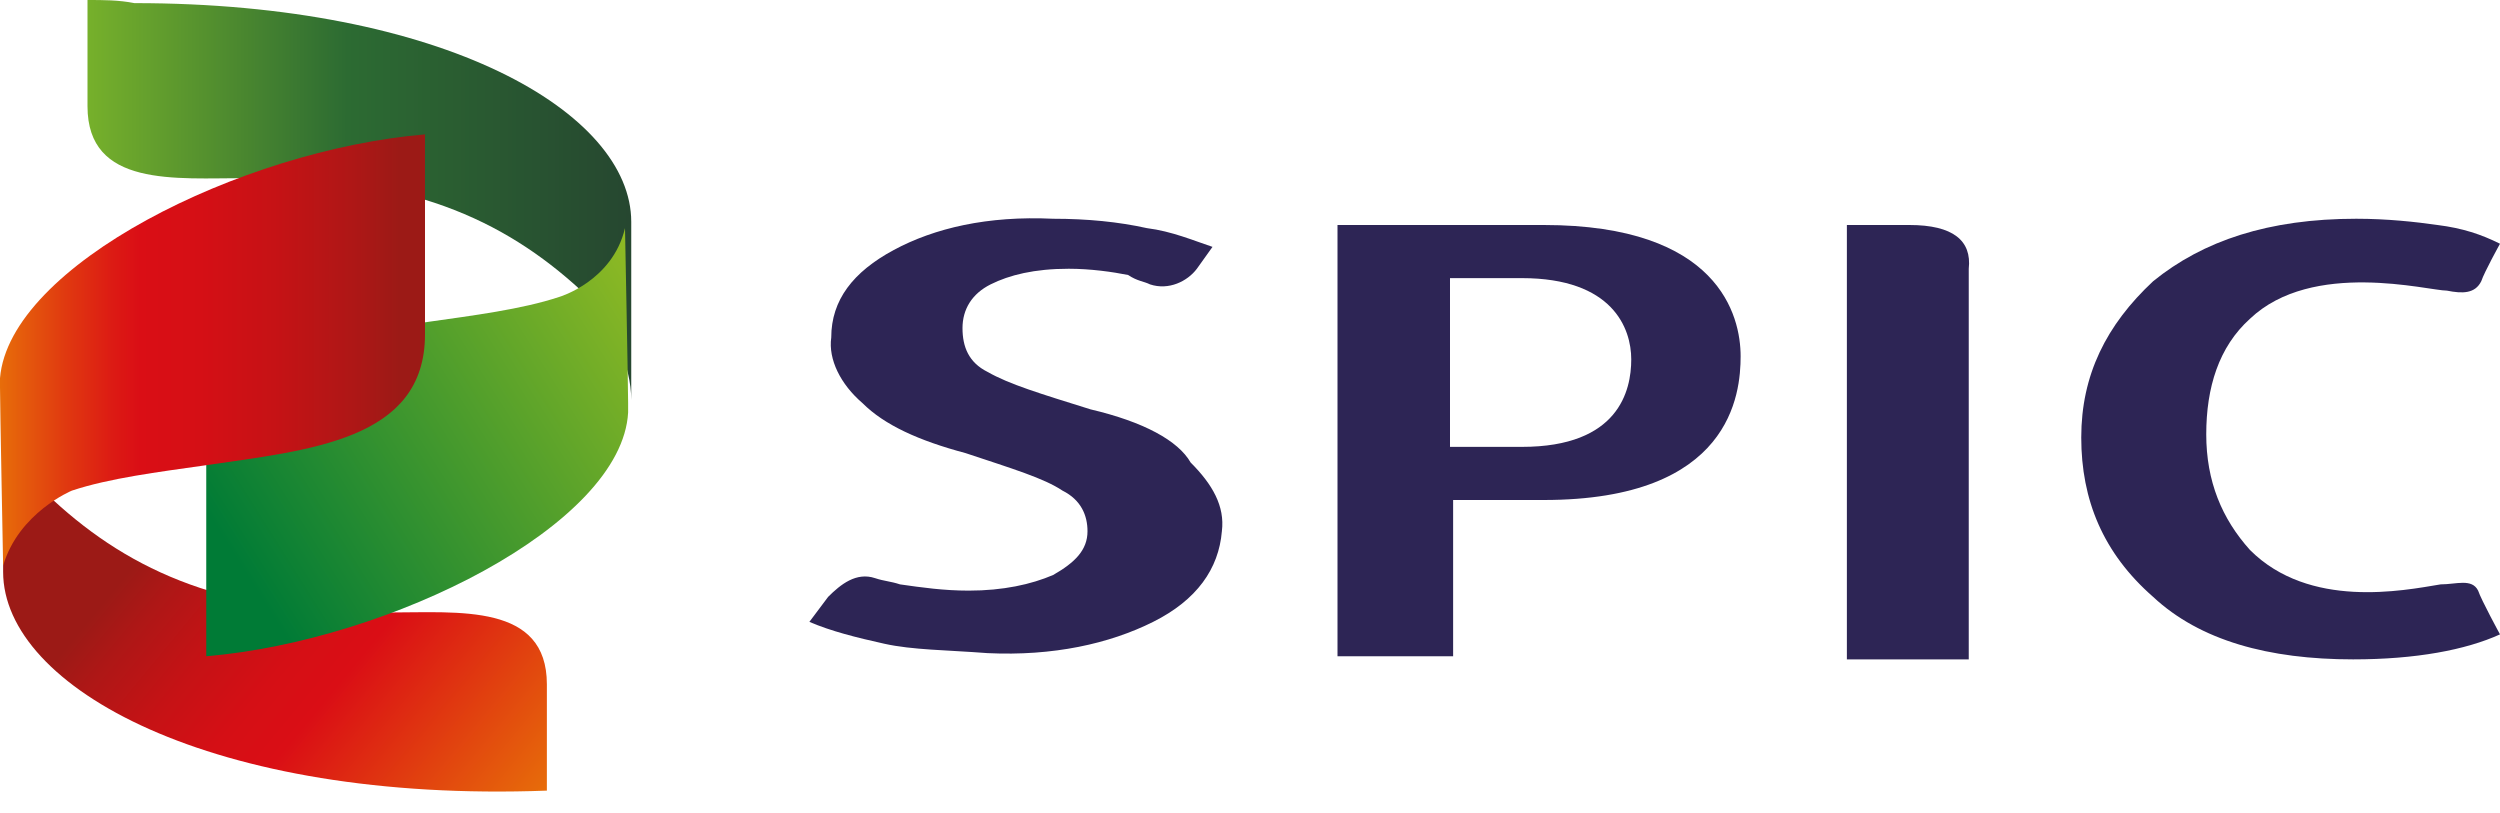
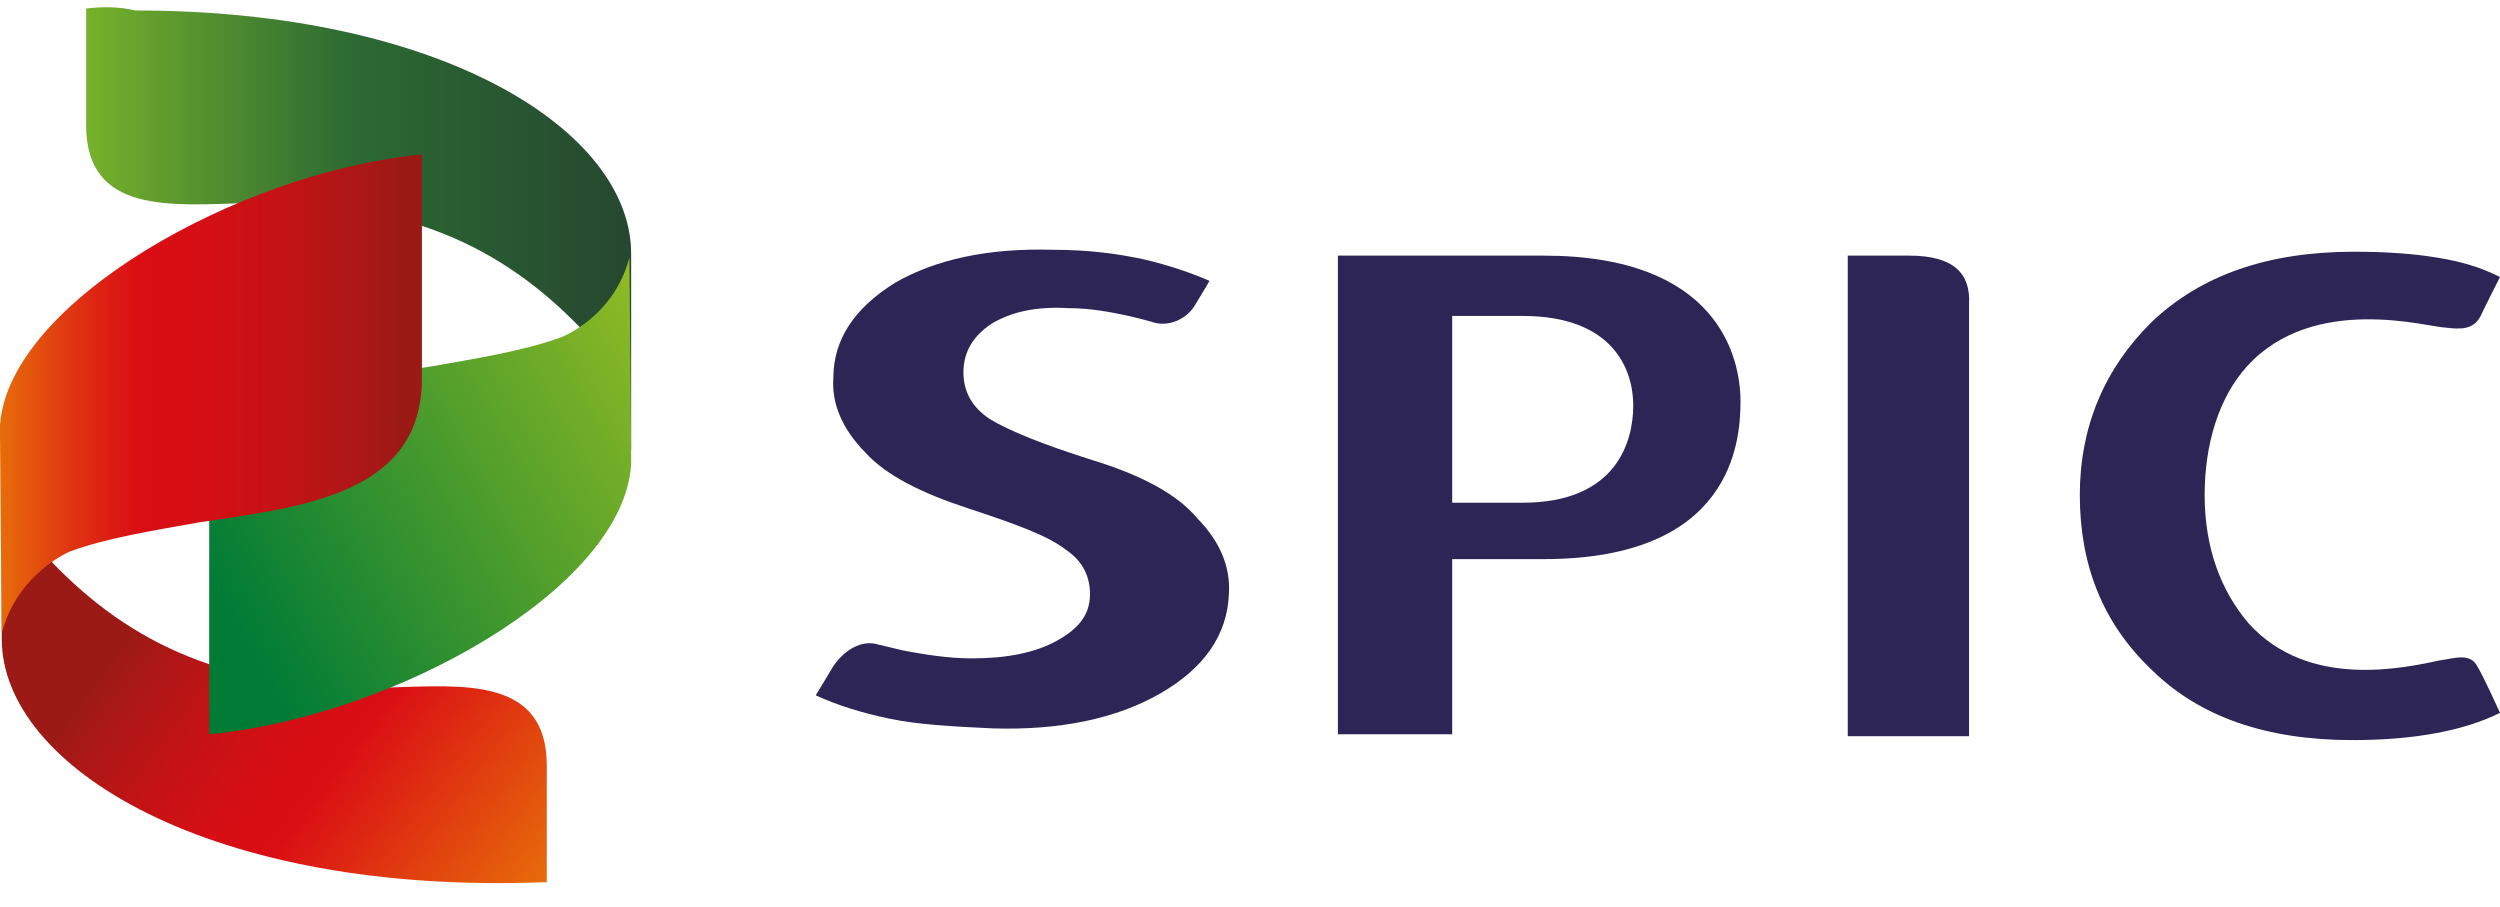
- <svg xmlns="http://www.w3.org/2000/svg" version="1.1" id="Layer_1" x="0px" y="0px" viewBox="0 0 80 26" style="enable-background:new 0 0 80 26;" xml:space="preserve">
-   <style type="text/css">
- 	.st0{fill:url(#SVGID_1_);}
- 	.st1{fill:url(#SVGID_2_);}
- 	.st2{fill:url(#SVGID_3_);}
- 	.st3{fill:url(#SVGID_4_);}
- 	.st4{fill:#2D2555;}
- </style>
-   <linearGradient id="SVGID_1_" gradientUnits="userSpaceOnUse" x1="17.699" y1="0.198" x2="2.865" y2="12.422" gradientTransform="matrix(1 0 0 -1 0 28)">
-     <stop offset="8.900001e-02" style="stop-color:#E76D0A" />
-     <stop offset="0.472" style="stop-color:#DA0E15" />
-     <stop offset="0.563" style="stop-color:#D50F15" />
-     <stop offset="0.672" style="stop-color:#C61215" />
-     <stop offset="0.791" style="stop-color:#AE1716" />
-     <stop offset="0.86" style="stop-color:#9C1A16" />
-   </linearGradient>
-   <path class="st0" d="M0.1,18.3c0,3.7,6.7,7.4,17.4,7c0,0,0-2.3,0-3.4c0-2.6-2.8-2.3-5.1-2.3c-5.1,0.1-8.2-1.3-10.7-3.6  c-1-1-1.6-2.4-1.6-3.5V18.3z" />
-   <linearGradient id="SVGID_2_" gradientUnits="userSpaceOnUse" x1="2.723" y1="21.596" x2="20.163" y2="21.596" gradientTransform="matrix(1 0 0 -1 0 28)">
-     <stop offset="0" style="stop-color:#77B12B" />
-     <stop offset="0.481" style="stop-color:#2C6B32" />
-     <stop offset="1" style="stop-color:#264730" />
-   </linearGradient>
-   <path class="st1" d="M2.8,0c0,0,0,2.3,0,3.4c0,2.6,2.8,2.3,5.1,2.3C13,5.6,16.1,7,18.6,9.3c1,1,1.6,2.4,1.6,3.5V7.1  c0-3.5-6-7-15.9-7C3.8,0,3.3,0,2.8,0z" />
-   <linearGradient id="SVGID_3_" gradientUnits="userSpaceOnUse" x1="24.996" y1="21.192" x2="7.504" y2="10.191" gradientTransform="matrix(1 0 0 -1 0 28)">
-     <stop offset="0" style="stop-color:#CED200" />
-     <stop offset="0.233" style="stop-color:#8DB924" />
-     <stop offset="1" style="stop-color:#007B36" />
-   </linearGradient>
-   <path class="st2" d="M17.9,9.5c-1.2,0.4-2.8,0.6-4.2,0.8c-3.4,0.5-7,0.8-7.1,4.1V21c5.9-0.5,13.3-4.2,13.5-7.8c0-0.1,0-0.2,0-0.3  c0-0.5-0.1-5.6-0.1-5.6C19.6,9,17.9,9.5,17.9,9.5z" />
-   <linearGradient id="SVGID_4_" gradientUnits="userSpaceOnUse" x1="0" y1="16.824" x2="13.524" y2="16.824" gradientTransform="matrix(1 0 0 -1 0 28)">
-     <stop offset="0" style="stop-color:#E76D0A" />
-     <stop offset="6.081150e-03" style="stop-color:#E76B0A" />
-     <stop offset="0.156" style="stop-color:#E03910" />
-     <stop offset="0.269" style="stop-color:#DC1A14" />
-     <stop offset="0.332" style="stop-color:#DA0E15" />
-     <stop offset="0.475" style="stop-color:#D50F15" />
-     <stop offset="0.648" style="stop-color:#C61215" />
-     <stop offset="0.836" style="stop-color:#AE1716" />
-     <stop offset="0.945" style="stop-color:#9C1A16" />
-     <stop offset="1" style="stop-color:#9C1A16" />
-   </linearGradient>
-   <path class="st3" d="M0,12.1c0,0.1,0,0.2,0,0.3c0,0.5,0.1,5.7,0.1,5.7c0.5-1.7,2.2-2.4,2.2-2.4c1.2-0.4,2.8-0.6,4.2-0.8  c3.4-0.5,7.1-0.8,7.1-4.2V4.3C7.7,4.8,0.3,8.5,0,12.1z" />
-   <path class="st4" d="M49.4,7.2h-6.6V21h3.7V16h2.9c6,0,6.3-3.4,6.3-4.6C55.7,10.1,55,7.2,49.4,7.2z M48.7,14.3h-2.3V8.9h2.3  c2.9,0,3.5,1.6,3.5,2.6S51.8,14.3,48.7,14.3z" />
-   <path class="st4" d="M78.3,9.3c0.5,0.1,0.9,0.1,1.1-0.3C79.5,8.7,80,7.8,80,7.8c-0.6-0.3-1.2-0.5-2-0.6c-0.7-0.1-1.6-0.2-2.6-0.2  c-2.8,0-4.9,0.7-6.5,2c-1.5,1.4-2.3,3-2.3,5c0,2,0.7,3.7,2.3,5.1c1.5,1.4,3.7,2,6.4,2c2,0,3.6-0.3,4.7-0.8c0,0-0.6-1.1-0.7-1.4  c-0.2-0.4-0.7-0.2-1.2-0.2c-1.2,0.2-4.2,0.8-6.1-1.1c-0.9-1-1.4-2.2-1.4-3.7c0-1.5,0.4-2.8,1.4-3.7C74,8.3,77.7,9.3,78.3,9.3z" />
-   <path class="st4" d="M61.1,7.2h-2v13.9H63V8.6C63.1,7.7,62.5,7.2,61.1,7.2z" />
-   <path class="st4" d="M34.9,13.1c-1.6-0.5-2.6-0.8-3.3-1.2c-0.6-0.3-0.8-0.8-0.8-1.4c0-0.6,0.3-1.1,0.9-1.4c0.6-0.3,1.4-0.5,2.5-0.5  c0.7,0,1.4,0.1,1.9,0.2C36.4,9,36.6,9,36.8,9.1C37.4,9.3,38,9,38.3,8.6l0.5-0.7c-0.6-0.2-1.3-0.5-2.1-0.6C35.8,7.1,34.8,7,33.7,7  c-2.1-0.1-3.8,0.3-5.1,1c-1.3,0.7-2,1.6-2,2.8c-0.1,0.7,0.3,1.5,1,2.1c0.7,0.7,1.8,1.2,3.3,1.6c1.5,0.5,2.5,0.8,3.1,1.2  c0.6,0.3,0.8,0.8,0.8,1.3c0,0.6-0.4,1-1.1,1.4c-0.7,0.3-1.6,0.5-2.7,0.5c-0.8,0-1.5-0.1-2.2-0.2c-0.3-0.1-0.5-0.1-0.8-0.2  c-0.6-0.2-1.1,0.2-1.5,0.6l-0.6,0.8c0.7,0.3,1.5,0.5,2.4,0.7c0.9,0.2,2,0.2,3.3,0.3c2.1,0.1,3.9-0.3,5.3-1c1.4-0.7,2.1-1.7,2.2-2.9  c0.1-0.8-0.3-1.5-1-2.2C37.7,14.1,36.6,13.5,34.9,13.1z" />
+ <svg xmlns="http://www.w3.org/2000/svg" width="80" height="29" viewBox="0 0 80 29" fill="none">
+   <path d="M0.056 20.445C0.056 24.554 6.751 28.663 17.497 28.228C17.497 28.228 17.497 25.737 17.497 24.492C17.497 21.628 14.74 21.939 12.377 22.002C7.257 22.126 4.163 20.57 1.688 18.017C0.675 16.896 0.113 15.34 0.056 14.095V20.445Z" fill="url(#paint0_linear_10829_5197)" />
+   <path d="M2.757 0.273C2.757 0.273 2.757 2.763 2.757 4.009C2.757 6.872 5.513 6.561 7.876 6.499C12.996 6.374 16.09 7.931 18.565 10.483C19.578 11.604 20.141 13.161 20.197 14.406V8.118C20.197 4.195 14.177 0.335 4.332 0.335C3.826 0.211 3.263 0.211 2.757 0.273Z" fill="url(#paint1_linear_10829_5197)" />
+   <path d="M17.947 10.795C16.765 11.231 15.19 11.48 13.783 11.729C10.408 12.227 6.751 12.662 6.695 16.274V23.496C12.602 22.935 19.972 18.826 20.197 14.842C20.197 14.717 20.197 14.593 20.197 14.468C20.197 13.908 20.141 8.242 20.141 8.242C19.634 10.172 17.947 10.795 17.947 10.795Z" fill="url(#paint2_linear_10829_5197)" />
+   <path d="M0 13.596C0 13.721 0 13.845 0 13.97C0 14.53 0.056 20.258 0.056 20.258C0.563 18.328 2.25 17.643 2.25 17.643C3.432 17.207 5.007 16.959 6.413 16.709C9.789 16.211 13.502 15.775 13.502 12.102V4.942C7.651 5.503 0.281 9.674 0 13.596Z" fill="url(#paint3_linear_10829_5197)" />
+   <path d="M49.395 8.18H42.813V23.496H46.47V17.892H49.395C55.415 17.892 55.696 14.157 55.696 12.849C55.696 11.417 54.965 8.18 49.395 8.18ZM48.72 16.087H46.47V10.11H48.72C51.646 10.11 52.264 11.853 52.264 12.974C52.264 14.095 51.758 16.087 48.72 16.087Z" fill="#2D2555" />
+   <path d="M78.256 10.483C78.762 10.546 79.156 10.546 79.381 10.11C79.494 9.861 80 8.865 80 8.865C79.381 8.553 78.762 8.367 77.975 8.242C77.243 8.118 76.343 8.055 75.331 8.055C72.574 8.055 70.436 8.802 68.861 10.297C67.342 11.791 66.554 13.659 66.554 15.838C66.554 18.079 67.285 19.947 68.861 21.441C70.38 22.935 72.517 23.683 75.274 23.683C77.299 23.683 78.875 23.371 80 22.811C80 22.811 79.437 21.566 79.269 21.317C79.043 20.881 78.537 21.068 78.087 21.13C76.906 21.379 73.868 22.064 71.955 19.947C71.055 18.889 70.549 17.519 70.549 15.838C70.549 14.219 70.999 12.725 71.899 11.729C74.037 9.363 77.75 10.483 78.256 10.483Z" fill="#2D2555" />
+   <path d="M61.097 8.18H59.128V23.558H63.01V9.736C63.066 8.74 62.504 8.18 61.097 8.18Z" fill="#2D2555" />
+   <path d="M34.937 14.717C33.361 14.219 32.292 13.784 31.674 13.41C31.111 13.036 30.83 12.538 30.83 11.916C30.83 11.231 31.167 10.733 31.73 10.359C32.349 9.986 33.136 9.799 34.205 9.861C34.88 9.861 35.556 9.986 36.118 10.11C36.399 10.172 36.624 10.235 36.849 10.297C37.356 10.484 37.975 10.235 38.256 9.737L38.706 8.989C38.143 8.74 37.412 8.491 36.624 8.305C35.781 8.118 34.824 7.993 33.699 7.993C31.617 7.931 29.93 8.305 28.636 9.052C27.342 9.861 26.667 10.857 26.667 12.102C26.61 12.912 26.948 13.721 27.679 14.468C28.354 15.215 29.48 15.776 30.999 16.274C32.518 16.772 33.53 17.145 34.093 17.581C34.655 17.955 34.88 18.453 34.88 19.013C34.88 19.698 34.487 20.134 33.812 20.508C33.136 20.881 32.236 21.068 31.111 21.068C30.323 21.068 29.592 20.943 28.917 20.819C28.636 20.756 28.411 20.694 28.129 20.632C27.567 20.445 27.004 20.819 26.667 21.317L26.104 22.251C26.779 22.562 27.567 22.811 28.467 22.998C29.367 23.185 30.436 23.247 31.786 23.309C33.924 23.371 35.724 22.998 37.131 22.189C38.537 21.379 39.269 20.321 39.325 19.013C39.381 18.142 39.044 17.332 38.312 16.585C37.693 15.838 36.568 15.215 34.937 14.717Z" fill="#2D2555" />
+   <defs>
+     <linearGradient id="paint0_linear_10829_5197" x1="17.702" y1="30.996" x2="1.679" y2="19.064" gradientUnits="userSpaceOnUse">
+       <stop offset="0.089" stop-color="#E76D0A" />
+       <stop offset="0.472" stop-color="#DA0E15" />
+       <stop offset="0.563" stop-color="#D50F15" />
+       <stop offset="0.672" stop-color="#C61215" />
+       <stop offset="0.791" stop-color="#AE1716" />
+       <stop offset="0.86" stop-color="#9C1A16" />
+     </linearGradient>
+     <linearGradient id="paint1_linear_10829_5197" x1="2.722" y1="7.264" x2="20.179" y2="7.264" gradientUnits="userSpaceOnUse">
+       <stop stop-color="#77B12B" />
+       <stop offset="0.481" stop-color="#2C6B32" />
+       <stop offset="1" stop-color="#264730" />
+     </linearGradient>
+     <linearGradient id="paint2_linear_10829_5197" x1="24.98" y1="7.739" x2="6.529" y2="18.225" gradientUnits="userSpaceOnUse">
+       <stop stop-color="#CED200" />
+       <stop offset="0.233" stop-color="#8DB924" />
+       <stop offset="1" stop-color="#007B36" />
+     </linearGradient>
+     <linearGradient id="paint3_linear_10829_5197" x1="-0" y1="12.613" x2="13.524" y2="12.613" gradientUnits="userSpaceOnUse">
+       <stop stop-color="#E76D0A" />
+       <stop offset="0.006" stop-color="#E76B0A" />
+       <stop offset="0.156" stop-color="#E03910" />
+       <stop offset="0.269" stop-color="#DC1A14" />
+       <stop offset="0.332" stop-color="#DA0E15" />
+       <stop offset="0.475" stop-color="#D50F15" />
+       <stop offset="0.648" stop-color="#C61215" />
+       <stop offset="0.836" stop-color="#AE1716" />
+       <stop offset="0.945" stop-color="#9C1A16" />
+       <stop offset="1" stop-color="#9C1A16" />
+     </linearGradient>
+   </defs>
</svg>
